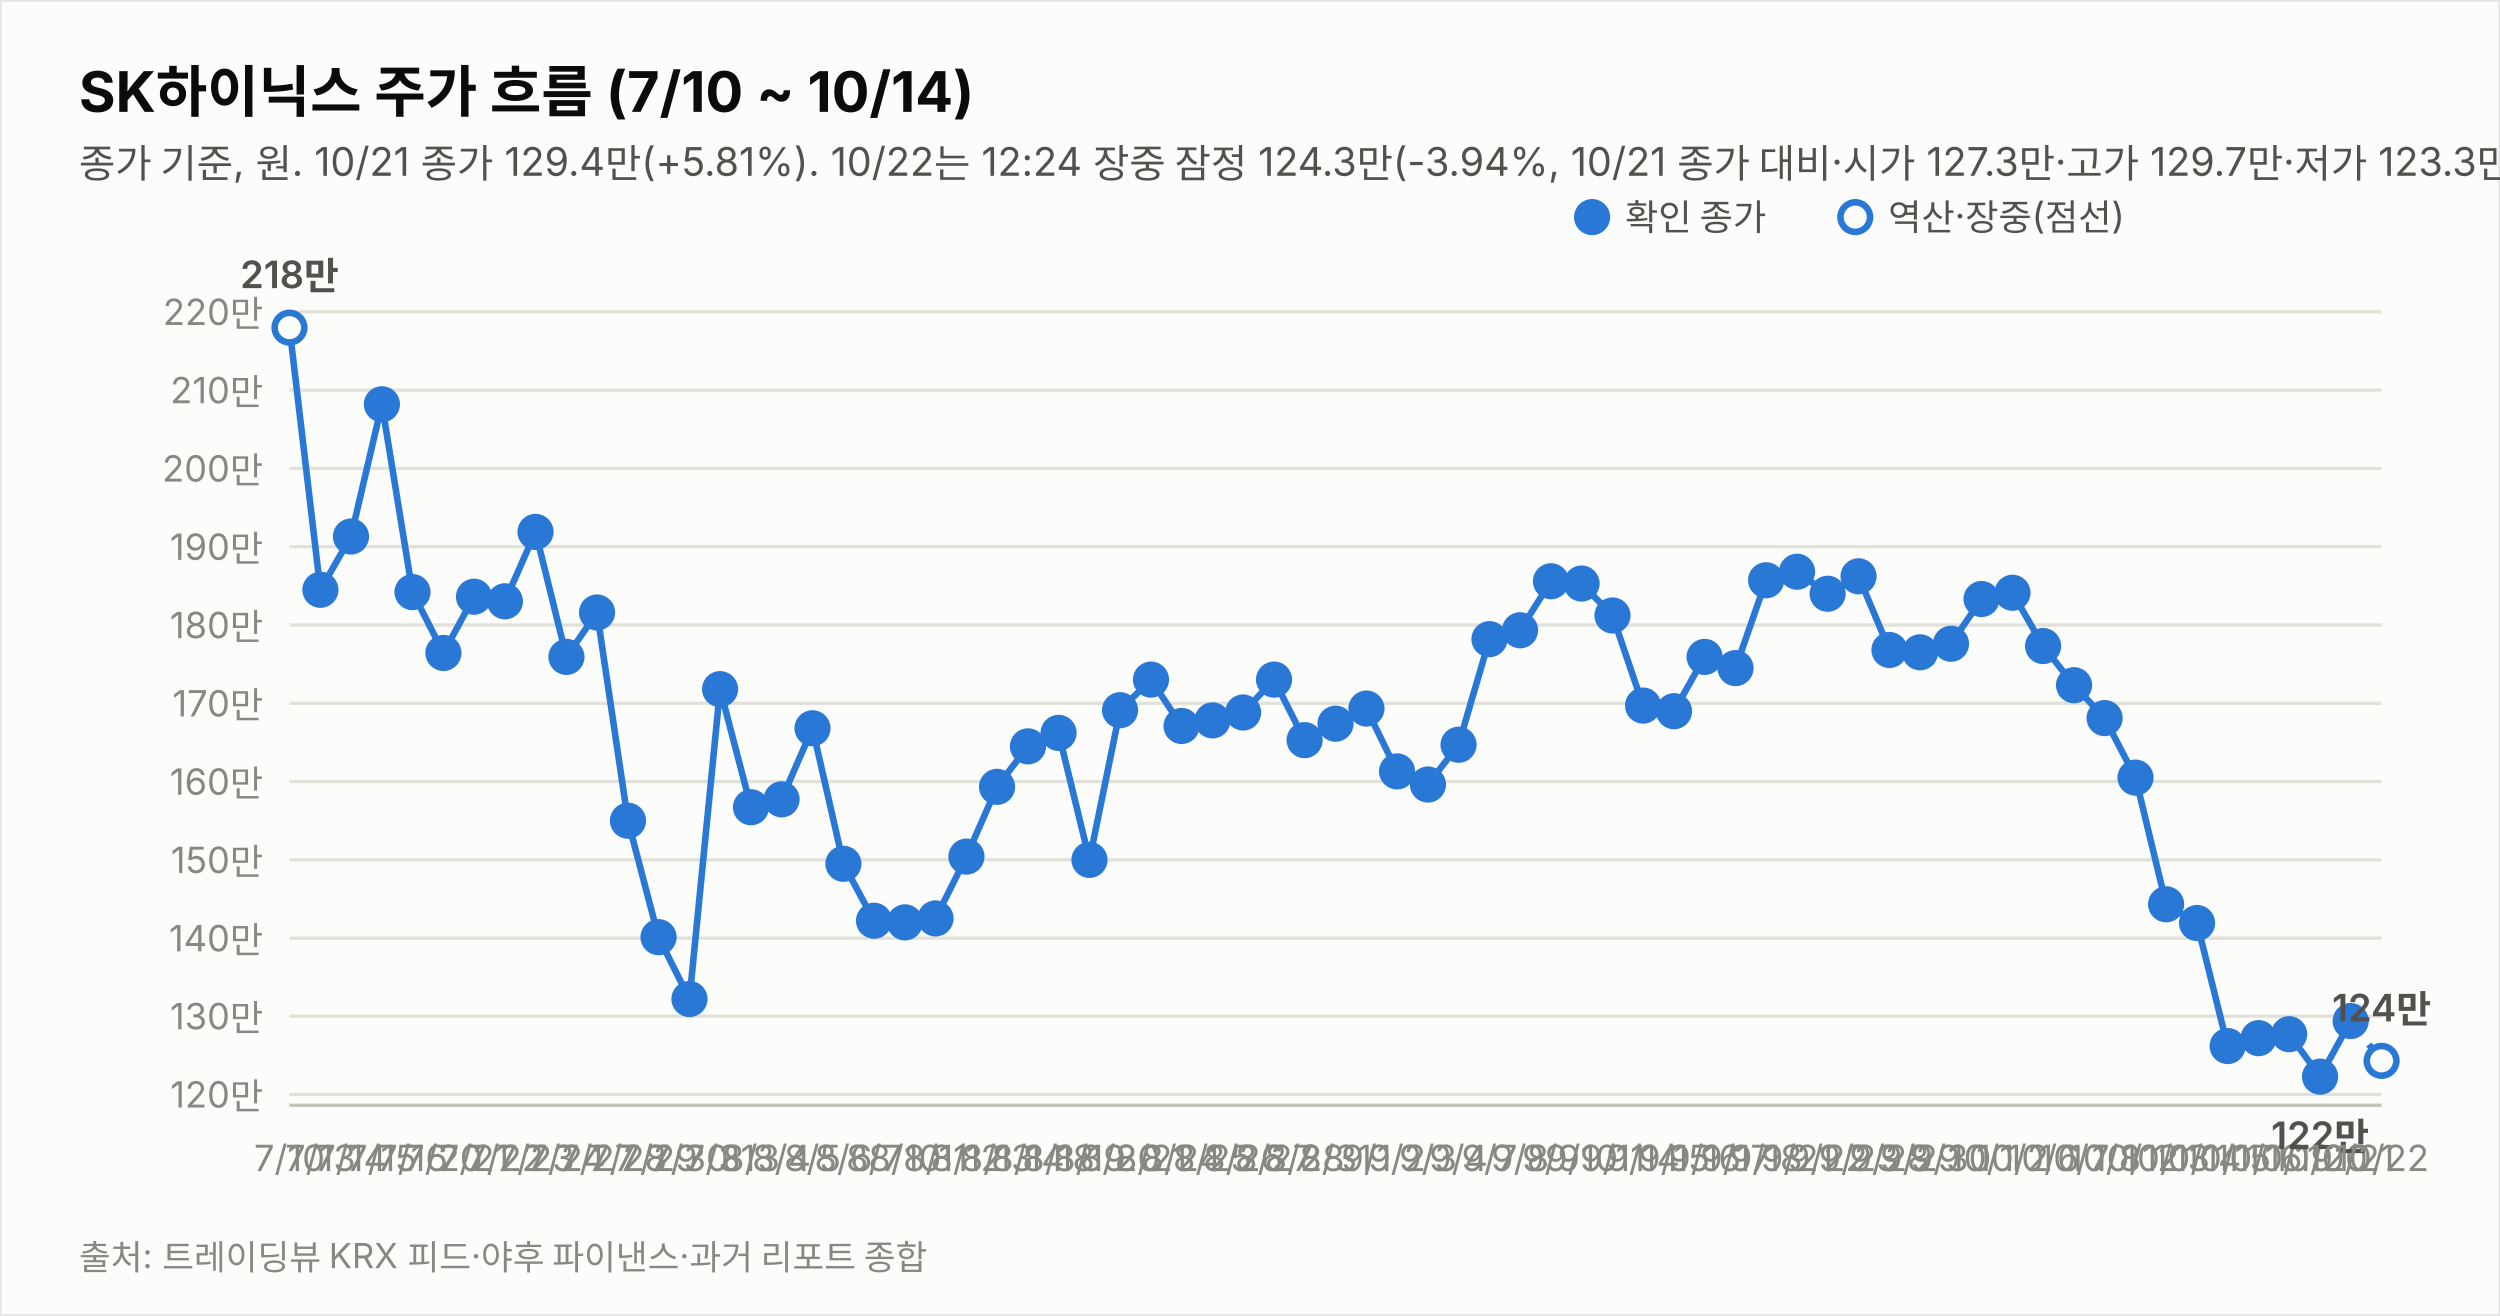
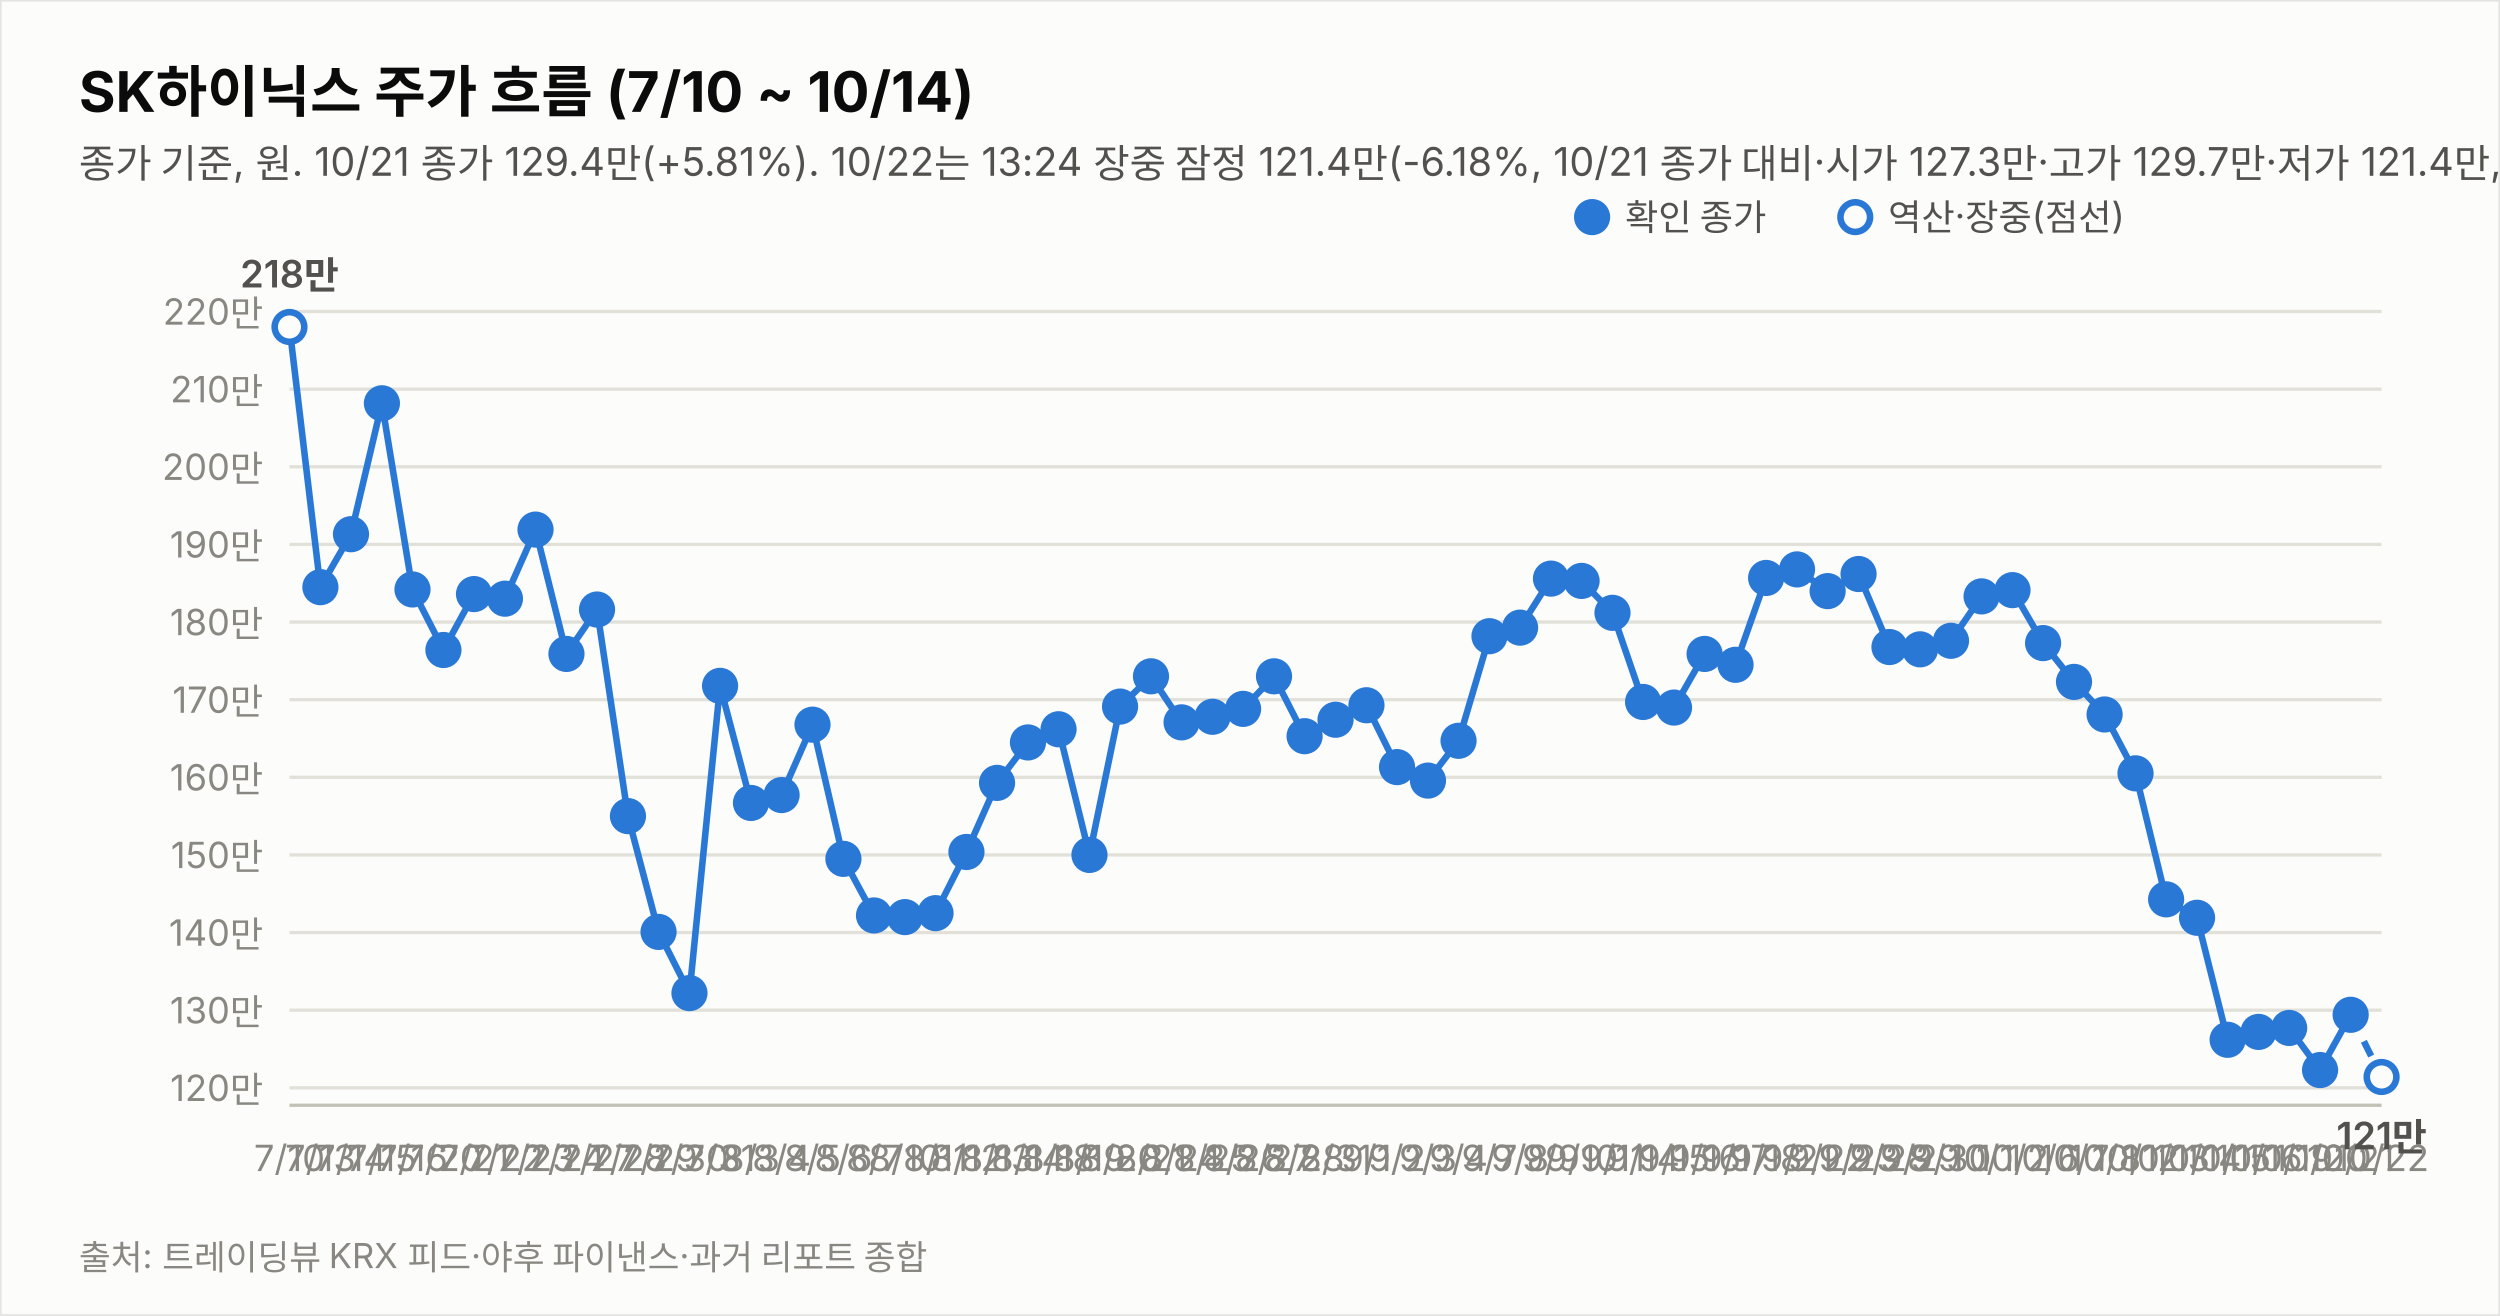
<svg xmlns="http://www.w3.org/2000/svg" width="760" height="400" viewBox="0 0 760 400" font-family="system-ui,-apple-system,&quot;Segoe UI&quot;,&quot;Malgun Gothic&quot;,&quot;Apple SD Gothic Neo&quot;,sans-serif">
  <rect width="760" height="400" fill="#fcfcfb" stroke="rgba(11,11,11,0.10)" />
  <text x="24" y="34" font-size="17" font-weight="700" fill="#0b0b0b">SK하이닉스 주가 흐름 (7/10 ~ 10/14)</text>
-   <text x="24" y="54" font-size="12" fill="#52514e">종가 기준, 원. 10/21 종가 129.4만(+5.81%). 10/22는 12:24 장중 잠정 124.3만(-3.94%, 10/21 종가 대비·시가 127.3만·고가 129.7만·저가 123.3만, 야후 20분 지연 시세). 지표는 10/22 12:24 잠정.</text>
-   <line x1="88" y1="332.7" x2="724" y2="332.7" stroke="#e1e0d9" stroke-width="1" />
-   <text x="80" y="336.7" font-size="11" fill="#898781" text-anchor="end" style="font-variant-numeric:tabular-nums">120만</text>
-   <line x1="88" y1="308.9" x2="724" y2="308.9" stroke="#e1e0d9" stroke-width="1" />
-   <text x="80" y="312.9" font-size="11" fill="#898781" text-anchor="end" style="font-variant-numeric:tabular-nums">130만</text>
-   <line x1="88" y1="285.2" x2="724" y2="285.2" stroke="#e1e0d9" stroke-width="1" />
-   <text x="80" y="289.2" font-size="11" fill="#898781" text-anchor="end" style="font-variant-numeric:tabular-nums">140만</text>
-   <line x1="88" y1="261.4" x2="724" y2="261.4" stroke="#e1e0d9" stroke-width="1" />
-   <text x="80" y="265.4" font-size="11" fill="#898781" text-anchor="end" style="font-variant-numeric:tabular-nums">150만</text>
-   <line x1="88" y1="237.6" x2="724" y2="237.6" stroke="#e1e0d9" stroke-width="1" />
-   <text x="80" y="241.6" font-size="11" fill="#898781" text-anchor="end" style="font-variant-numeric:tabular-nums">160만</text>
-   <line x1="88" y1="213.8" x2="724" y2="213.8" stroke="#e1e0d9" stroke-width="1" />
-   <text x="80" y="217.8" font-size="11" fill="#898781" text-anchor="end" style="font-variant-numeric:tabular-nums">170만</text>
-   <line x1="88" y1="190.0" x2="724" y2="190.0" stroke="#e1e0d9" stroke-width="1" />
-   <text x="80" y="194.0" font-size="11" fill="#898781" text-anchor="end" style="font-variant-numeric:tabular-nums">180만</text>
-   <line x1="88" y1="166.2" x2="724" y2="166.2" stroke="#e1e0d9" stroke-width="1" />
-   <text x="80" y="170.2" font-size="11" fill="#898781" text-anchor="end" style="font-variant-numeric:tabular-nums">190만</text>
-   <line x1="88" y1="142.4" x2="724" y2="142.4" stroke="#e1e0d9" stroke-width="1" />
-   <text x="80" y="146.4" font-size="11" fill="#898781" text-anchor="end" style="font-variant-numeric:tabular-nums">200만</text>
-   <line x1="88" y1="118.6" x2="724" y2="118.6" stroke="#e1e0d9" stroke-width="1" />
-   <text x="80" y="122.6" font-size="11" fill="#898781" text-anchor="end" style="font-variant-numeric:tabular-nums">210만</text>
-   <line x1="88" y1="94.8" x2="724" y2="94.8" stroke="#e1e0d9" stroke-width="1" />
-   <text x="80" y="98.8" font-size="11" fill="#898781" text-anchor="end" style="font-variant-numeric:tabular-nums">220만</text>
+   <text x="24" y="54" font-size="12" fill="#52514e">종가 기준, 원. 10/21 종가 129.4만(+5.81%). 10/22는 13:24 장중 잠정 121.4만(-6.18%, 10/21 종가 대비·시가 127.3만·고가 129.7만·저가 121.4만, 야후 20분 지연 시세). 지표는 10/22 13:24 잠정.</text>
+   <line x1="88" y1="330.7" x2="724" y2="330.7" stroke="#e1e0d9" stroke-width="1" />
+   <text x="80" y="334.7" font-size="11" fill="#898781" text-anchor="end" style="font-variant-numeric:tabular-nums">120만</text>
+   <line x1="88" y1="307.1" x2="724" y2="307.1" stroke="#e1e0d9" stroke-width="1" />
+   <text x="80" y="311.1" font-size="11" fill="#898781" text-anchor="end" style="font-variant-numeric:tabular-nums">130만</text>
+   <line x1="88" y1="283.5" x2="724" y2="283.5" stroke="#e1e0d9" stroke-width="1" />
+   <text x="80" y="287.5" font-size="11" fill="#898781" text-anchor="end" style="font-variant-numeric:tabular-nums">140만</text>
+   <line x1="88" y1="259.9" x2="724" y2="259.9" stroke="#e1e0d9" stroke-width="1" />
+   <text x="80" y="263.9" font-size="11" fill="#898781" text-anchor="end" style="font-variant-numeric:tabular-nums">150만</text>
+   <line x1="88" y1="236.3" x2="724" y2="236.3" stroke="#e1e0d9" stroke-width="1" />
+   <text x="80" y="240.3" font-size="11" fill="#898781" text-anchor="end" style="font-variant-numeric:tabular-nums">160만</text>
+   <line x1="88" y1="212.7" x2="724" y2="212.7" stroke="#e1e0d9" stroke-width="1" />
+   <text x="80" y="216.7" font-size="11" fill="#898781" text-anchor="end" style="font-variant-numeric:tabular-nums">170만</text>
+   <line x1="88" y1="189.1" x2="724" y2="189.1" stroke="#e1e0d9" stroke-width="1" />
+   <text x="80" y="193.1" font-size="11" fill="#898781" text-anchor="end" style="font-variant-numeric:tabular-nums">180만</text>
+   <line x1="88" y1="165.5" x2="724" y2="165.5" stroke="#e1e0d9" stroke-width="1" />
+   <text x="80" y="169.5" font-size="11" fill="#898781" text-anchor="end" style="font-variant-numeric:tabular-nums">190만</text>
+   <line x1="88" y1="141.9" x2="724" y2="141.9" stroke="#e1e0d9" stroke-width="1" />
+   <text x="80" y="145.9" font-size="11" fill="#898781" text-anchor="end" style="font-variant-numeric:tabular-nums">200만</text>
+   <line x1="88" y1="118.3" x2="724" y2="118.3" stroke="#e1e0d9" stroke-width="1" />
+   <text x="80" y="122.3" font-size="11" fill="#898781" text-anchor="end" style="font-variant-numeric:tabular-nums">210만</text>
+   <line x1="88" y1="94.7" x2="724" y2="94.7" stroke="#e1e0d9" stroke-width="1" />
+   <text x="80" y="98.7" font-size="11" fill="#898781" text-anchor="end" style="font-variant-numeric:tabular-nums">220만</text>
  <line x1="88" y1="336" x2="724" y2="336" stroke="#c3c2b7" stroke-width="1" />
-   <path d="M88.0,99.6 L97.4,179.3 L106.7,163.1 L116.1,122.9 L125.4,180.0 L134.8,198.5 L144.1,181.4 L153.5,182.8 L162.8,161.7 L172.2,199.7 L181.5,186.2 L190.9,249.5 L200.2,284.9 L209.6,303.7 L218.9,209.5 L228.3,245.4 L237.6,243.0 L247.0,221.4 L256.4,262.6 L265.7,279.9 L275.1,280.4 L284.4,279.2 L293.8,260.4 L303.1,239.2 L312.5,226.9 L321.8,222.8 L331.2,261.4 L340.5,215.9 L349.9,206.6 L359.2,220.7 L368.6,219.0 L377.9,216.6 L387.3,206.6 L396.6,225.0 L406.0,220.0 L415.4,215.4 L424.7,234.5 L434.1,238.5 L443.4,226.4 L452.8,194.3 L462.1,191.6 L471.5,176.7 L480.8,177.4 L490.2,187.1 L499.5,214.5 L508.9,216.2 L518.2,199.7 L527.6,203.1 L536.9,176.4 L546.3,173.8 L555.6,180.5 L565.0,175.2 L574.4,197.6 L583.7,198.3 L593.1,195.7 L602.4,182.1 L611.8,180.2 L621.1,196.4 L630.5,208.3 L639.8,218.3 L649.2,236.4 L658.5,274.9 L667.9,280.6 L677.2,318.0 L686.6,315.6 L695.9,314.4 L705.3,327.3 L714.6,310.4" fill="none" stroke="#2a78d6" stroke-width="2" />
-   <path d="M714.6,310.4 L724.0,322.5" fill="none" stroke="#2a78d6" stroke-width="2" stroke-dasharray="5 4" />
-   <circle cx="88.0" cy="99.6" r="4.5" fill="#fcfcfb" stroke="#2a78d6" stroke-width="2" />
+   <path d="M88.0,99.4 L97.4,178.5 L106.7,162.4 L116.1,122.6 L125.4,179.2 L134.8,197.6 L144.1,180.6 L153.5,182.0 L162.8,161.0 L172.2,198.8 L181.5,185.3 L190.9,248.1 L200.2,283.3 L209.6,301.9 L218.9,208.5 L228.3,244.1 L237.6,241.7 L247.0,220.3 L256.4,261.1 L265.7,278.3 L275.1,278.8 L284.4,277.6 L293.8,259.0 L303.1,238.0 L312.5,225.7 L321.8,221.7 L331.2,259.9 L340.5,214.8 L349.9,205.6 L359.2,219.6 L368.6,217.9 L377.9,215.5 L387.3,205.6 L396.6,223.8 L406.0,218.8 L415.4,214.4 L424.7,233.2 L434.1,237.3 L443.4,225.2 L452.8,193.4 L462.1,190.8 L471.5,175.9 L480.8,176.6 L490.2,186.3 L499.5,213.4 L508.9,215.1 L518.2,198.8 L527.6,202.1 L536.9,175.7 L546.3,173.1 L555.6,179.7 L565.0,174.5 L574.4,196.7 L583.7,197.4 L593.1,194.8 L602.4,181.3 L611.8,179.4 L621.1,195.5 L630.5,207.3 L639.8,217.2 L649.2,235.1 L658.5,273.4 L667.9,279.0 L677.2,316.1 L686.6,313.7 L695.9,312.5 L705.3,325.3 L714.6,308.5" fill="none" stroke="#2a78d6" stroke-width="2" />
+   <path d="M714.6,308.5 L724.0,327.4" fill="none" stroke="#2a78d6" stroke-width="2" stroke-dasharray="5 4" />
+   <circle cx="88.0" cy="99.4" r="4.5" fill="#fcfcfb" stroke="#2a78d6" stroke-width="2" />
  <text x="88.0" y="356" font-size="11" fill="#898781" text-anchor="middle">7/10</text>
-   <text x="88.0" y="87.6" font-size="11.5" font-weight="600" fill="#52514e" text-anchor="middle" style="font-variant-numeric:tabular-nums">218만</text>
-   <circle cx="97.4" cy="179.3" r="4.5" fill="#2a78d6" stroke="#2a78d6" stroke-width="2" />
+   <text x="88.0" y="87.4" font-size="11.5" font-weight="600" fill="#52514e" text-anchor="middle" style="font-variant-numeric:tabular-nums">218만</text>
+   <circle cx="97.4" cy="178.5" r="4.5" fill="#2a78d6" stroke="#2a78d6" stroke-width="2" />
  <text x="97.4" y="356" font-size="11" fill="#898781" text-anchor="middle">7/13</text>
-   <circle cx="106.7" cy="163.1" r="4.5" fill="#2a78d6" stroke="#2a78d6" stroke-width="2" />
+   <circle cx="106.7" cy="162.4" r="4.5" fill="#2a78d6" stroke="#2a78d6" stroke-width="2" />
  <text x="106.7" y="356" font-size="11" fill="#898781" text-anchor="middle">7/14</text>
-   <circle cx="116.1" cy="122.9" r="4.5" fill="#2a78d6" stroke="#2a78d6" stroke-width="2" />
+   <circle cx="116.1" cy="122.6" r="4.5" fill="#2a78d6" stroke="#2a78d6" stroke-width="2" />
  <text x="116.1" y="356" font-size="11" fill="#898781" text-anchor="middle">7/15</text>
-   <circle cx="125.4" cy="180.0" r="4.5" fill="#2a78d6" stroke="#2a78d6" stroke-width="2" />
+   <circle cx="125.4" cy="179.2" r="4.5" fill="#2a78d6" stroke="#2a78d6" stroke-width="2" />
  <text x="125.4" y="356" font-size="11" fill="#898781" text-anchor="middle">7/16</text>
-   <circle cx="134.8" cy="198.5" r="4.5" fill="#2a78d6" stroke="#2a78d6" stroke-width="2" />
+   <circle cx="134.8" cy="197.6" r="4.5" fill="#2a78d6" stroke="#2a78d6" stroke-width="2" />
  <text x="134.8" y="356" font-size="11" fill="#898781" text-anchor="middle">7/20</text>
-   <circle cx="144.1" cy="181.4" r="4.5" fill="#2a78d6" stroke="#2a78d6" stroke-width="2" />
+   <circle cx="144.1" cy="180.6" r="4.5" fill="#2a78d6" stroke="#2a78d6" stroke-width="2" />
  <text x="144.1" y="356" font-size="11" fill="#898781" text-anchor="middle">7/21</text>
-   <circle cx="153.5" cy="182.8" r="4.5" fill="#2a78d6" stroke="#2a78d6" stroke-width="2" />
+   <circle cx="153.5" cy="182.0" r="4.5" fill="#2a78d6" stroke="#2a78d6" stroke-width="2" />
  <text x="153.5" y="356" font-size="11" fill="#898781" text-anchor="middle">7/22</text>
-   <circle cx="162.8" cy="161.7" r="4.5" fill="#2a78d6" stroke="#2a78d6" stroke-width="2" />
+   <circle cx="162.8" cy="161.0" r="4.5" fill="#2a78d6" stroke="#2a78d6" stroke-width="2" />
  <text x="162.8" y="356" font-size="11" fill="#898781" text-anchor="middle">7/23</text>
-   <circle cx="172.2" cy="199.7" r="4.5" fill="#2a78d6" stroke="#2a78d6" stroke-width="2" />
+   <circle cx="172.2" cy="198.8" r="4.5" fill="#2a78d6" stroke="#2a78d6" stroke-width="2" />
  <text x="172.2" y="356" font-size="11" fill="#898781" text-anchor="middle">7/24</text>
-   <circle cx="181.5" cy="186.2" r="4.5" fill="#2a78d6" stroke="#2a78d6" stroke-width="2" />
+   <circle cx="181.5" cy="185.3" r="4.5" fill="#2a78d6" stroke="#2a78d6" stroke-width="2" />
  <text x="181.5" y="356" font-size="11" fill="#898781" text-anchor="middle">7/27</text>
-   <circle cx="190.9" cy="249.5" r="4.5" fill="#2a78d6" stroke="#2a78d6" stroke-width="2" />
+   <circle cx="190.9" cy="248.1" r="4.5" fill="#2a78d6" stroke="#2a78d6" stroke-width="2" />
  <text x="190.9" y="356" font-size="11" fill="#898781" text-anchor="middle">7/28</text>
-   <circle cx="200.2" cy="284.9" r="4.5" fill="#2a78d6" stroke="#2a78d6" stroke-width="2" />
+   <circle cx="200.2" cy="283.3" r="4.5" fill="#2a78d6" stroke="#2a78d6" stroke-width="2" />
  <text x="200.2" y="356" font-size="11" fill="#898781" text-anchor="middle">7/29</text>
-   <circle cx="209.6" cy="303.7" r="4.5" fill="#2a78d6" stroke="#2a78d6" stroke-width="2" />
+   <circle cx="209.6" cy="301.9" r="4.5" fill="#2a78d6" stroke="#2a78d6" stroke-width="2" />
  <text x="209.6" y="356" font-size="11" fill="#898781" text-anchor="middle">7/30</text>
-   <circle cx="218.9" cy="209.5" r="4.5" fill="#2a78d6" stroke="#2a78d6" stroke-width="2" />
+   <circle cx="218.9" cy="208.5" r="4.5" fill="#2a78d6" stroke="#2a78d6" stroke-width="2" />
  <text x="218.9" y="356" font-size="11" fill="#898781" text-anchor="middle">7/31</text>
-   <circle cx="228.3" cy="245.4" r="4.5" fill="#2a78d6" stroke="#2a78d6" stroke-width="2" />
+   <circle cx="228.3" cy="244.1" r="4.5" fill="#2a78d6" stroke="#2a78d6" stroke-width="2" />
  <text x="228.3" y="356" font-size="11" fill="#898781" text-anchor="middle">8/3</text>
-   <circle cx="237.6" cy="243.0" r="4.5" fill="#2a78d6" stroke="#2a78d6" stroke-width="2" />
+   <circle cx="237.6" cy="241.7" r="4.5" fill="#2a78d6" stroke="#2a78d6" stroke-width="2" />
  <text x="237.6" y="356" font-size="11" fill="#898781" text-anchor="middle">8/4</text>
-   <circle cx="247.0" cy="221.4" r="4.5" fill="#2a78d6" stroke="#2a78d6" stroke-width="2" />
+   <circle cx="247.0" cy="220.3" r="4.5" fill="#2a78d6" stroke="#2a78d6" stroke-width="2" />
  <text x="247.0" y="356" font-size="11" fill="#898781" text-anchor="middle">8/5</text>
-   <circle cx="256.4" cy="262.6" r="4.5" fill="#2a78d6" stroke="#2a78d6" stroke-width="2" />
+   <circle cx="256.4" cy="261.1" r="4.5" fill="#2a78d6" stroke="#2a78d6" stroke-width="2" />
  <text x="256.4" y="356" font-size="11" fill="#898781" text-anchor="middle">8/6</text>
-   <circle cx="265.7" cy="279.9" r="4.5" fill="#2a78d6" stroke="#2a78d6" stroke-width="2" />
+   <circle cx="265.7" cy="278.3" r="4.5" fill="#2a78d6" stroke="#2a78d6" stroke-width="2" />
  <text x="265.7" y="356" font-size="11" fill="#898781" text-anchor="middle">8/7</text>
-   <circle cx="275.1" cy="280.4" r="4.5" fill="#2a78d6" stroke="#2a78d6" stroke-width="2" />
+   <circle cx="275.1" cy="278.8" r="4.5" fill="#2a78d6" stroke="#2a78d6" stroke-width="2" />
  <text x="275.1" y="356" font-size="11" fill="#898781" text-anchor="middle">8/10</text>
-   <circle cx="284.4" cy="279.2" r="4.5" fill="#2a78d6" stroke="#2a78d6" stroke-width="2" />
+   <circle cx="284.4" cy="277.6" r="4.5" fill="#2a78d6" stroke="#2a78d6" stroke-width="2" />
  <text x="284.4" y="356" font-size="11" fill="#898781" text-anchor="middle">8/11</text>
-   <circle cx="293.8" cy="260.4" r="4.5" fill="#2a78d6" stroke="#2a78d6" stroke-width="2" />
+   <circle cx="293.8" cy="259.0" r="4.5" fill="#2a78d6" stroke="#2a78d6" stroke-width="2" />
  <text x="293.8" y="356" font-size="11" fill="#898781" text-anchor="middle">8/12</text>
-   <circle cx="303.1" cy="239.2" r="4.5" fill="#2a78d6" stroke="#2a78d6" stroke-width="2" />
+   <circle cx="303.1" cy="238.0" r="4.5" fill="#2a78d6" stroke="#2a78d6" stroke-width="2" />
  <text x="303.1" y="356" font-size="11" fill="#898781" text-anchor="middle">8/13</text>
-   <circle cx="312.5" cy="226.9" r="4.5" fill="#2a78d6" stroke="#2a78d6" stroke-width="2" />
+   <circle cx="312.5" cy="225.7" r="4.5" fill="#2a78d6" stroke="#2a78d6" stroke-width="2" />
  <text x="312.5" y="356" font-size="11" fill="#898781" text-anchor="middle">8/14</text>
-   <circle cx="321.8" cy="222.8" r="4.5" fill="#2a78d6" stroke="#2a78d6" stroke-width="2" />
+   <circle cx="321.8" cy="221.7" r="4.5" fill="#2a78d6" stroke="#2a78d6" stroke-width="2" />
  <text x="321.8" y="356" font-size="11" fill="#898781" text-anchor="middle">8/18</text>
-   <circle cx="331.2" cy="261.4" r="4.5" fill="#2a78d6" stroke="#2a78d6" stroke-width="2" />
+   <circle cx="331.2" cy="259.9" r="4.5" fill="#2a78d6" stroke="#2a78d6" stroke-width="2" />
  <text x="331.2" y="356" font-size="11" fill="#898781" text-anchor="middle">8/19</text>
-   <circle cx="340.5" cy="215.9" r="4.5" fill="#2a78d6" stroke="#2a78d6" stroke-width="2" />
+   <circle cx="340.5" cy="214.8" r="4.5" fill="#2a78d6" stroke="#2a78d6" stroke-width="2" />
  <text x="340.5" y="356" font-size="11" fill="#898781" text-anchor="middle">8/20</text>
-   <circle cx="349.9" cy="206.6" r="4.5" fill="#2a78d6" stroke="#2a78d6" stroke-width="2" />
+   <circle cx="349.9" cy="205.6" r="4.5" fill="#2a78d6" stroke="#2a78d6" stroke-width="2" />
  <text x="349.9" y="356" font-size="11" fill="#898781" text-anchor="middle">8/21</text>
-   <circle cx="359.2" cy="220.7" r="4.5" fill="#2a78d6" stroke="#2a78d6" stroke-width="2" />
+   <circle cx="359.2" cy="219.6" r="4.5" fill="#2a78d6" stroke="#2a78d6" stroke-width="2" />
  <text x="359.2" y="356" font-size="11" fill="#898781" text-anchor="middle">8/24</text>
-   <circle cx="368.6" cy="219.0" r="4.5" fill="#2a78d6" stroke="#2a78d6" stroke-width="2" />
+   <circle cx="368.6" cy="217.9" r="4.5" fill="#2a78d6" stroke="#2a78d6" stroke-width="2" />
  <text x="368.6" y="356" font-size="11" fill="#898781" text-anchor="middle">8/25</text>
-   <circle cx="377.9" cy="216.6" r="4.5" fill="#2a78d6" stroke="#2a78d6" stroke-width="2" />
+   <circle cx="377.9" cy="215.5" r="4.5" fill="#2a78d6" stroke="#2a78d6" stroke-width="2" />
  <text x="377.9" y="356" font-size="11" fill="#898781" text-anchor="middle">8/26</text>
-   <circle cx="387.3" cy="206.6" r="4.5" fill="#2a78d6" stroke="#2a78d6" stroke-width="2" />
+   <circle cx="387.3" cy="205.6" r="4.5" fill="#2a78d6" stroke="#2a78d6" stroke-width="2" />
  <text x="387.3" y="356" font-size="11" fill="#898781" text-anchor="middle">8/27</text>
-   <circle cx="396.6" cy="225.0" r="4.5" fill="#2a78d6" stroke="#2a78d6" stroke-width="2" />
+   <circle cx="396.6" cy="223.8" r="4.5" fill="#2a78d6" stroke="#2a78d6" stroke-width="2" />
  <text x="396.6" y="356" font-size="11" fill="#898781" text-anchor="middle">8/28</text>
-   <circle cx="406.0" cy="220.0" r="4.5" fill="#2a78d6" stroke="#2a78d6" stroke-width="2" />
+   <circle cx="406.0" cy="218.8" r="4.5" fill="#2a78d6" stroke="#2a78d6" stroke-width="2" />
  <text x="406.0" y="356" font-size="11" fill="#898781" text-anchor="middle">8/31</text>
-   <circle cx="415.4" cy="215.4" r="4.5" fill="#2a78d6" stroke="#2a78d6" stroke-width="2" />
+   <circle cx="415.4" cy="214.4" r="4.5" fill="#2a78d6" stroke="#2a78d6" stroke-width="2" />
  <text x="415.4" y="356" font-size="11" fill="#898781" text-anchor="middle">9/1</text>
-   <circle cx="424.7" cy="234.5" r="4.5" fill="#2a78d6" stroke="#2a78d6" stroke-width="2" />
+   <circle cx="424.7" cy="233.2" r="4.5" fill="#2a78d6" stroke="#2a78d6" stroke-width="2" />
  <text x="424.7" y="356" font-size="11" fill="#898781" text-anchor="middle">9/2</text>
-   <circle cx="434.1" cy="238.5" r="4.5" fill="#2a78d6" stroke="#2a78d6" stroke-width="2" />
+   <circle cx="434.1" cy="237.3" r="4.5" fill="#2a78d6" stroke="#2a78d6" stroke-width="2" />
  <text x="434.1" y="356" font-size="11" fill="#898781" text-anchor="middle">9/3</text>
-   <circle cx="443.4" cy="226.4" r="4.5" fill="#2a78d6" stroke="#2a78d6" stroke-width="2" />
+   <circle cx="443.4" cy="225.2" r="4.5" fill="#2a78d6" stroke="#2a78d6" stroke-width="2" />
  <text x="443.4" y="356" font-size="11" fill="#898781" text-anchor="middle">9/4</text>
-   <circle cx="452.8" cy="194.3" r="4.5" fill="#2a78d6" stroke="#2a78d6" stroke-width="2" />
+   <circle cx="452.8" cy="193.4" r="4.5" fill="#2a78d6" stroke="#2a78d6" stroke-width="2" />
  <text x="452.8" y="356" font-size="11" fill="#898781" text-anchor="middle">9/7</text>
-   <circle cx="462.1" cy="191.6" r="4.5" fill="#2a78d6" stroke="#2a78d6" stroke-width="2" />
+   <circle cx="462.1" cy="190.8" r="4.5" fill="#2a78d6" stroke="#2a78d6" stroke-width="2" />
  <text x="462.1" y="356" font-size="11" fill="#898781" text-anchor="middle">9/8</text>
-   <circle cx="471.5" cy="176.7" r="4.5" fill="#2a78d6" stroke="#2a78d6" stroke-width="2" />
+   <circle cx="471.5" cy="175.9" r="4.5" fill="#2a78d6" stroke="#2a78d6" stroke-width="2" />
  <text x="471.5" y="356" font-size="11" fill="#898781" text-anchor="middle">9/9</text>
-   <circle cx="480.8" cy="177.4" r="4.5" fill="#2a78d6" stroke="#2a78d6" stroke-width="2" />
+   <circle cx="480.8" cy="176.6" r="4.5" fill="#2a78d6" stroke="#2a78d6" stroke-width="2" />
  <text x="480.8" y="356" font-size="11" fill="#898781" text-anchor="middle">9/10</text>
-   <circle cx="490.2" cy="187.1" r="4.5" fill="#2a78d6" stroke="#2a78d6" stroke-width="2" />
+   <circle cx="490.2" cy="186.3" r="4.5" fill="#2a78d6" stroke="#2a78d6" stroke-width="2" />
  <text x="490.2" y="356" font-size="11" fill="#898781" text-anchor="middle">9/11</text>
-   <circle cx="499.5" cy="214.5" r="4.5" fill="#2a78d6" stroke="#2a78d6" stroke-width="2" />
+   <circle cx="499.5" cy="213.4" r="4.5" fill="#2a78d6" stroke="#2a78d6" stroke-width="2" />
  <text x="499.5" y="356" font-size="11" fill="#898781" text-anchor="middle">9/14</text>
-   <circle cx="508.9" cy="216.2" r="4.5" fill="#2a78d6" stroke="#2a78d6" stroke-width="2" />
+   <circle cx="508.9" cy="215.1" r="4.5" fill="#2a78d6" stroke="#2a78d6" stroke-width="2" />
  <text x="508.9" y="356" font-size="11" fill="#898781" text-anchor="middle">9/15</text>
-   <circle cx="518.2" cy="199.7" r="4.5" fill="#2a78d6" stroke="#2a78d6" stroke-width="2" />
+   <circle cx="518.2" cy="198.8" r="4.5" fill="#2a78d6" stroke="#2a78d6" stroke-width="2" />
  <text x="518.2" y="356" font-size="11" fill="#898781" text-anchor="middle">9/16</text>
-   <circle cx="527.6" cy="203.1" r="4.5" fill="#2a78d6" stroke="#2a78d6" stroke-width="2" />
+   <circle cx="527.6" cy="202.1" r="4.5" fill="#2a78d6" stroke="#2a78d6" stroke-width="2" />
  <text x="527.6" y="356" font-size="11" fill="#898781" text-anchor="middle">9/17</text>
-   <circle cx="536.9" cy="176.4" r="4.5" fill="#2a78d6" stroke="#2a78d6" stroke-width="2" />
+   <circle cx="536.9" cy="175.7" r="4.5" fill="#2a78d6" stroke="#2a78d6" stroke-width="2" />
  <text x="536.9" y="356" font-size="11" fill="#898781" text-anchor="middle">9/18</text>
-   <circle cx="546.3" cy="173.8" r="4.5" fill="#2a78d6" stroke="#2a78d6" stroke-width="2" />
+   <circle cx="546.3" cy="173.1" r="4.5" fill="#2a78d6" stroke="#2a78d6" stroke-width="2" />
  <text x="546.3" y="356" font-size="11" fill="#898781" text-anchor="middle">9/21</text>
-   <circle cx="555.6" cy="180.5" r="4.5" fill="#2a78d6" stroke="#2a78d6" stroke-width="2" />
+   <circle cx="555.6" cy="179.7" r="4.5" fill="#2a78d6" stroke="#2a78d6" stroke-width="2" />
  <text x="555.6" y="356" font-size="11" fill="#898781" text-anchor="middle">9/22</text>
-   <circle cx="565.0" cy="175.2" r="4.5" fill="#2a78d6" stroke="#2a78d6" stroke-width="2" />
+   <circle cx="565.0" cy="174.5" r="4.5" fill="#2a78d6" stroke="#2a78d6" stroke-width="2" />
  <text x="565.0" y="356" font-size="11" fill="#898781" text-anchor="middle">9/23</text>
-   <circle cx="574.4" cy="197.6" r="4.5" fill="#2a78d6" stroke="#2a78d6" stroke-width="2" />
+   <circle cx="574.4" cy="196.7" r="4.5" fill="#2a78d6" stroke="#2a78d6" stroke-width="2" />
  <text x="574.4" y="356" font-size="11" fill="#898781" text-anchor="middle">9/28</text>
-   <circle cx="583.7" cy="198.3" r="4.5" fill="#2a78d6" stroke="#2a78d6" stroke-width="2" />
+   <circle cx="583.7" cy="197.4" r="4.5" fill="#2a78d6" stroke="#2a78d6" stroke-width="2" />
  <text x="583.7" y="356" font-size="11" fill="#898781" text-anchor="middle">9/29</text>
-   <circle cx="593.1" cy="195.7" r="4.5" fill="#2a78d6" stroke="#2a78d6" stroke-width="2" />
+   <circle cx="593.1" cy="194.8" r="4.5" fill="#2a78d6" stroke="#2a78d6" stroke-width="2" />
  <text x="593.1" y="356" font-size="11" fill="#898781" text-anchor="middle">9/30</text>
-   <circle cx="602.4" cy="182.1" r="4.5" fill="#2a78d6" stroke="#2a78d6" stroke-width="2" />
+   <circle cx="602.4" cy="181.3" r="4.5" fill="#2a78d6" stroke="#2a78d6" stroke-width="2" />
  <text x="602.4" y="356" font-size="11" fill="#898781" text-anchor="middle">10/1</text>
-   <circle cx="611.8" cy="180.2" r="4.5" fill="#2a78d6" stroke="#2a78d6" stroke-width="2" />
+   <circle cx="611.8" cy="179.4" r="4.5" fill="#2a78d6" stroke="#2a78d6" stroke-width="2" />
  <text x="611.8" y="356" font-size="11" fill="#898781" text-anchor="middle">10/2</text>
-   <circle cx="621.1" cy="196.4" r="4.5" fill="#2a78d6" stroke="#2a78d6" stroke-width="2" />
+   <circle cx="621.1" cy="195.5" r="4.5" fill="#2a78d6" stroke="#2a78d6" stroke-width="2" />
  <text x="621.1" y="356" font-size="11" fill="#898781" text-anchor="middle">10/6</text>
-   <circle cx="630.5" cy="208.3" r="4.5" fill="#2a78d6" stroke="#2a78d6" stroke-width="2" />
+   <circle cx="630.5" cy="207.3" r="4.5" fill="#2a78d6" stroke="#2a78d6" stroke-width="2" />
  <text x="630.5" y="356" font-size="11" fill="#898781" text-anchor="middle">10/7</text>
-   <circle cx="639.8" cy="218.3" r="4.5" fill="#2a78d6" stroke="#2a78d6" stroke-width="2" />
+   <circle cx="639.8" cy="217.2" r="4.5" fill="#2a78d6" stroke="#2a78d6" stroke-width="2" />
  <text x="639.8" y="356" font-size="11" fill="#898781" text-anchor="middle">10/8</text>
-   <circle cx="649.2" cy="236.4" r="4.5" fill="#2a78d6" stroke="#2a78d6" stroke-width="2" />
+   <circle cx="649.2" cy="235.1" r="4.5" fill="#2a78d6" stroke="#2a78d6" stroke-width="2" />
  <text x="649.2" y="356" font-size="11" fill="#898781" text-anchor="middle">10/12</text>
-   <circle cx="658.5" cy="274.9" r="4.5" fill="#2a78d6" stroke="#2a78d6" stroke-width="2" />
+   <circle cx="658.5" cy="273.4" r="4.5" fill="#2a78d6" stroke="#2a78d6" stroke-width="2" />
  <text x="658.5" y="356" font-size="11" fill="#898781" text-anchor="middle">10/13</text>
-   <circle cx="667.9" cy="280.6" r="4.5" fill="#2a78d6" stroke="#2a78d6" stroke-width="2" />
+   <circle cx="667.9" cy="279.0" r="4.5" fill="#2a78d6" stroke="#2a78d6" stroke-width="2" />
  <text x="667.9" y="356" font-size="11" fill="#898781" text-anchor="middle">10/14</text>
-   <circle cx="677.2" cy="318.0" r="4.5" fill="#2a78d6" stroke="#2a78d6" stroke-width="2" />
+   <circle cx="677.2" cy="316.1" r="4.5" fill="#2a78d6" stroke="#2a78d6" stroke-width="2" />
  <text x="677.2" y="356" font-size="11" fill="#898781" text-anchor="middle">10/15</text>
-   <circle cx="686.6" cy="315.6" r="4.5" fill="#2a78d6" stroke="#2a78d6" stroke-width="2" />
+   <circle cx="686.6" cy="313.7" r="4.5" fill="#2a78d6" stroke="#2a78d6" stroke-width="2" />
  <text x="686.6" y="356" font-size="11" fill="#898781" text-anchor="middle">10/16</text>
-   <circle cx="695.9" cy="314.4" r="4.5" fill="#2a78d6" stroke="#2a78d6" stroke-width="2" />
+   <circle cx="695.9" cy="312.5" r="4.5" fill="#2a78d6" stroke="#2a78d6" stroke-width="2" />
  <text x="695.9" y="356" font-size="11" fill="#898781" text-anchor="middle">10/19</text>
-   <circle cx="705.3" cy="327.3" r="4.5" fill="#2a78d6" stroke="#2a78d6" stroke-width="2" />
+   <circle cx="705.3" cy="325.3" r="4.5" fill="#2a78d6" stroke="#2a78d6" stroke-width="2" />
  <text x="705.3" y="356" font-size="11" fill="#898781" text-anchor="middle">10/20</text>
-   <text x="705.3" y="349.3" font-size="11.5" font-weight="600" fill="#52514e" text-anchor="middle" style="font-variant-numeric:tabular-nums">122만</text>
-   <circle cx="714.6" cy="310.4" r="4.5" fill="#2a78d6" stroke="#2a78d6" stroke-width="2" />
+   <circle cx="714.6" cy="308.5" r="4.5" fill="#2a78d6" stroke="#2a78d6" stroke-width="2" />
  <text x="714.6" y="356" font-size="11" fill="#898781" text-anchor="middle">10/21</text>
-   <circle cx="724.0" cy="322.5" r="4.5" fill="#fcfcfb" stroke="#2a78d6" stroke-width="2" />
+   <circle cx="724.0" cy="327.4" r="4.5" fill="#fcfcfb" stroke="#2a78d6" stroke-width="2" />
  <text x="724.0" y="356" font-size="11" fill="#898781" text-anchor="middle">10/22</text>
-   <text x="724.0" y="310.5" font-size="11.5" font-weight="600" fill="#52514e" text-anchor="middle" style="font-variant-numeric:tabular-nums">124만</text>
+   <text x="724.0" y="349.4" font-size="11.5" font-weight="600" fill="#52514e" text-anchor="middle" style="font-variant-numeric:tabular-nums">121만</text>
  <circle cx="484" cy="66" r="4.5" fill="#2a78d6" stroke="#2a78d6" stroke-width="2" />
  <text x="494" y="70" font-size="11" fill="#52514e">확인 종가</text>
  <circle cx="564" cy="66" r="4.5" fill="#fcfcfb" stroke="#2a78d6" stroke-width="2" />
  <text x="574" y="70" font-size="11" fill="#52514e">역산·장중(점선)</text>
  <text x="24" y="386" font-size="10.5" fill="#898781">출처: 트레이딩뷰 KRX 피드·야후 파이낸스·과거 리포트 종합</text>
</svg>
